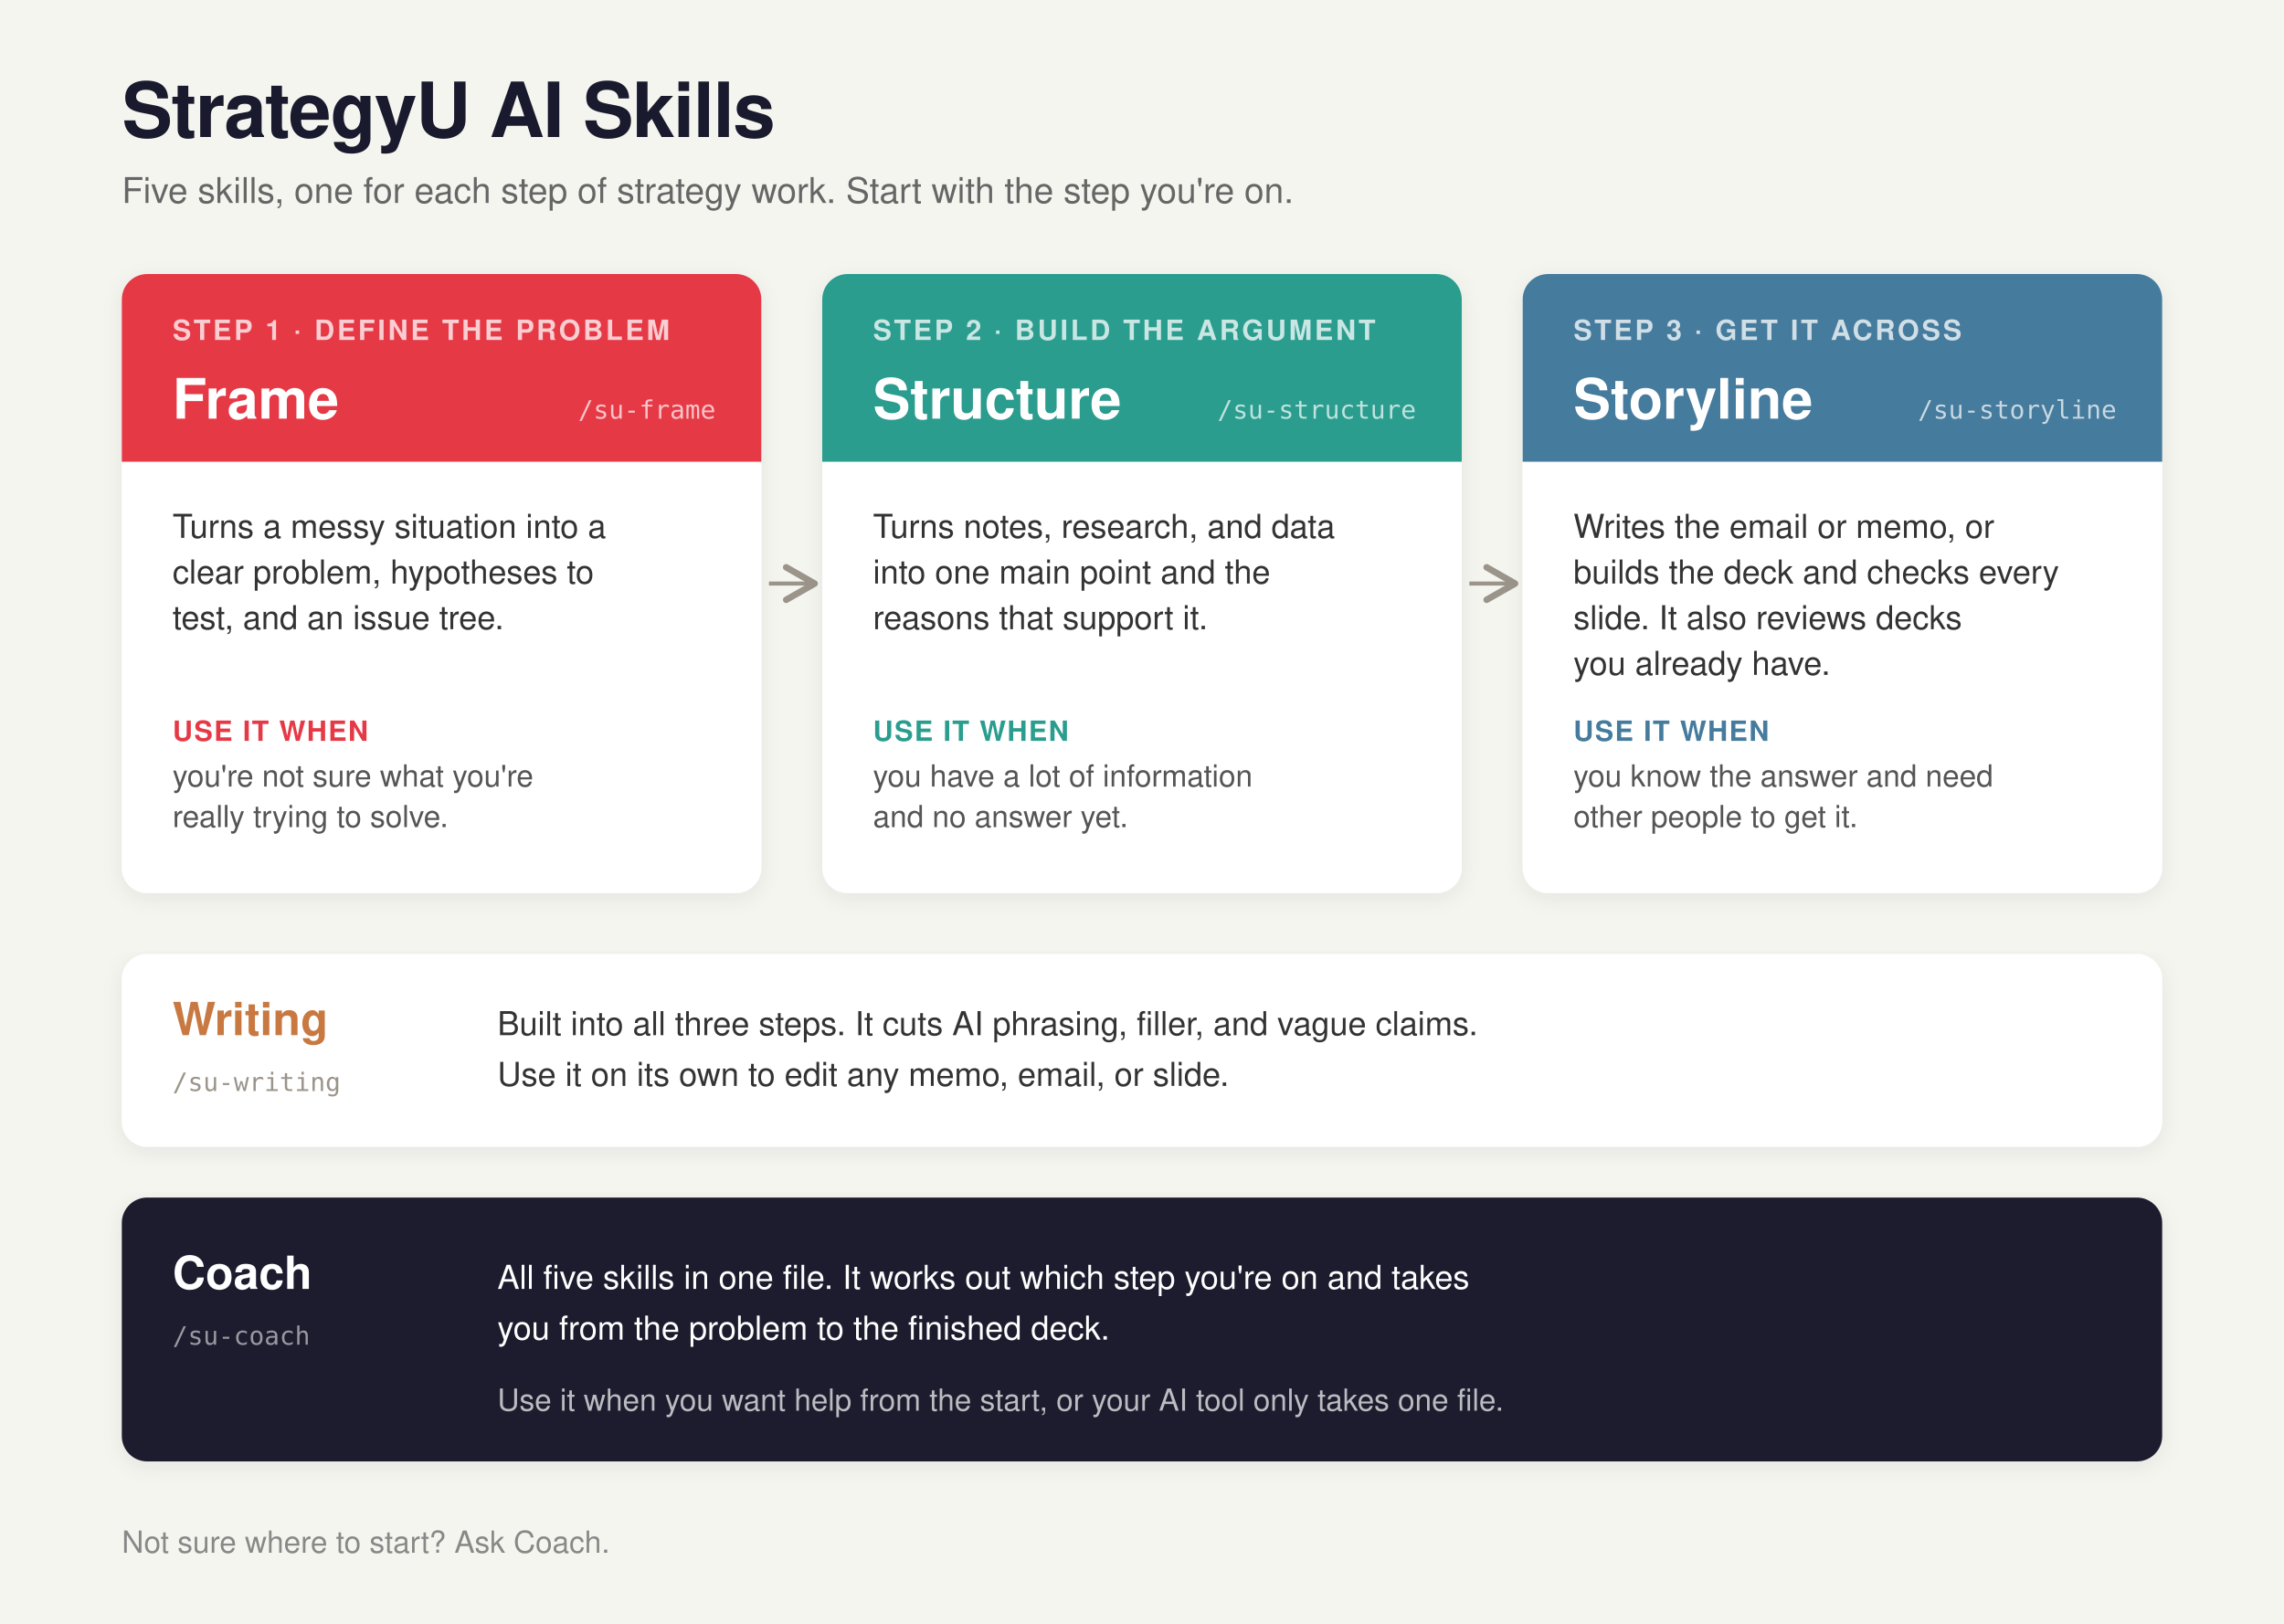
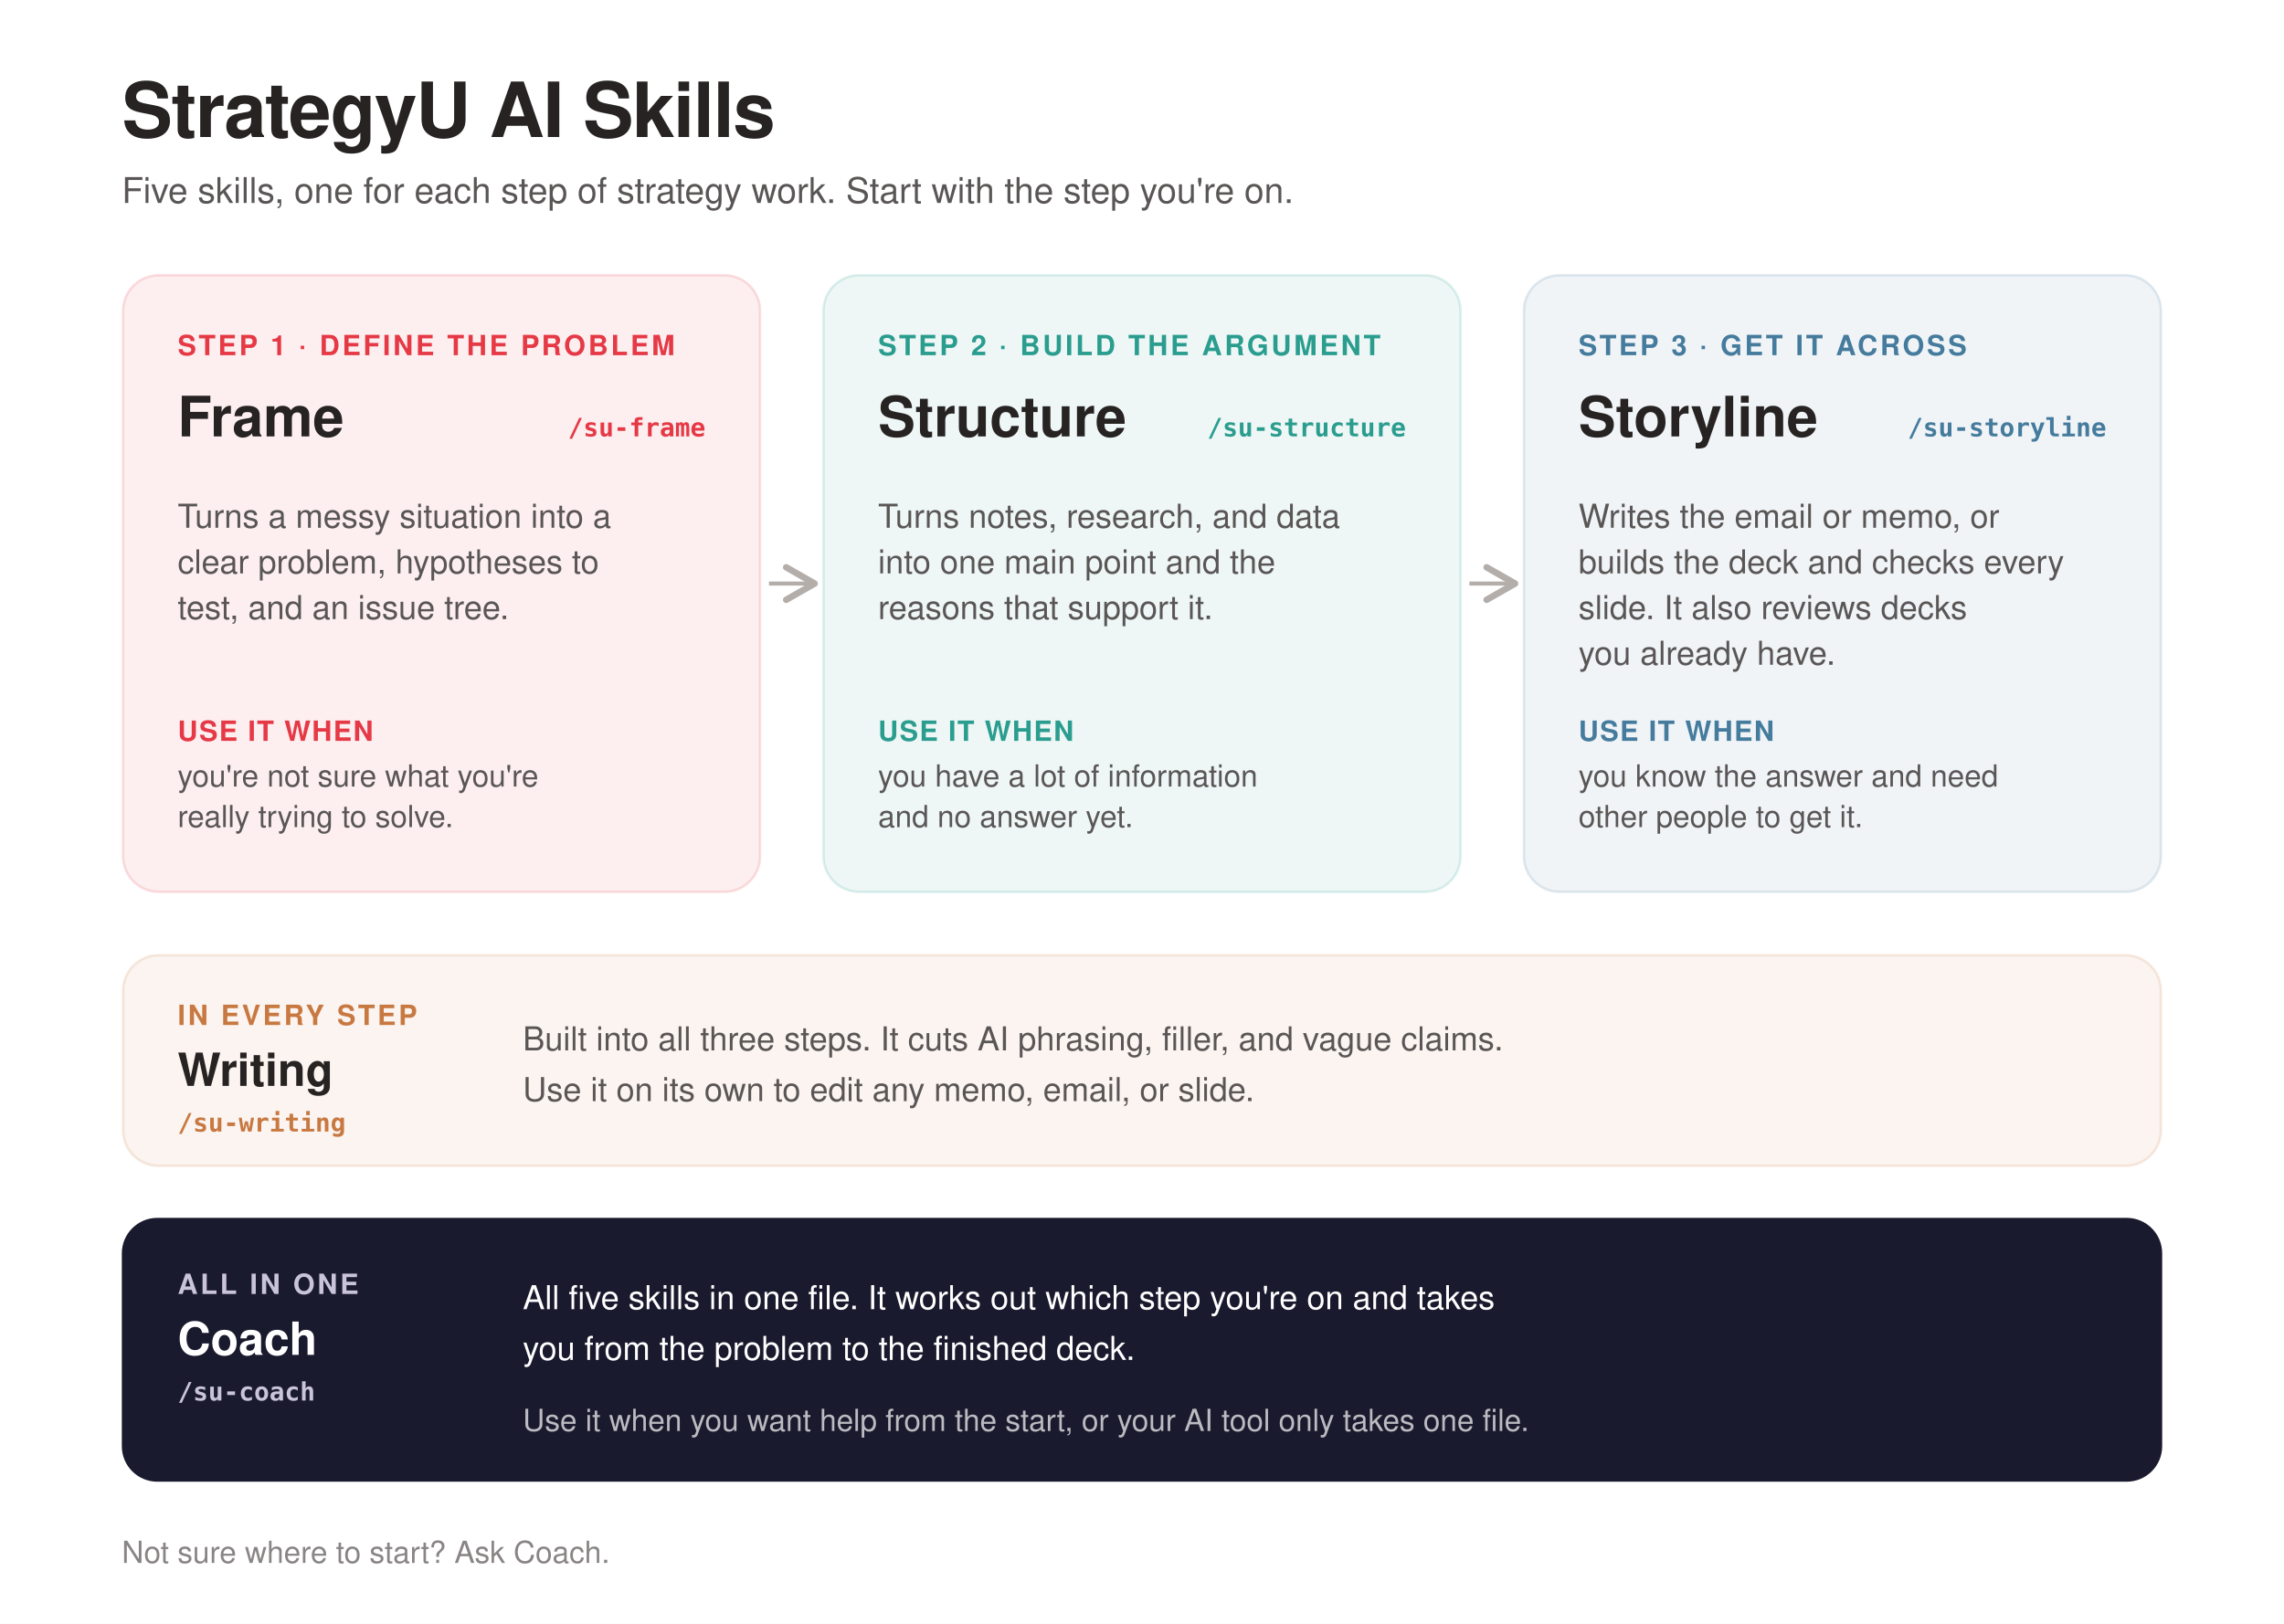
<svg xmlns="http://www.w3.org/2000/svg" viewBox="0 0 900 640" font-family="'Helvetica Neue', Helvetica, Arial, sans-serif">
  <defs>
-     <filter id="shadow" x="-4%" y="-4%" width="108%" height="114%">
-       <feDropShadow dx="0" dy="2" stdDeviation="4" flood-color="#000" flood-opacity="0.07" />
-     </filter>
    <marker id="arrow" markerWidth="10" markerHeight="10" refX="8" refY="5" orient="auto">
-       <path d="M1,1 L8,5 L1,9" fill="none" stroke="#9a948a" stroke-width="1.6" stroke-linecap="round" stroke-linejoin="round" />
+       <path d="M1,1 L8,5 L1,9" fill="none" stroke="#b4aeab" stroke-width="1.6" stroke-linecap="round" stroke-linejoin="round" />
    </marker>
  </defs>
-   <rect width="900" height="640" fill="#f5f5f0" />
-   <text x="48" y="54" font-size="30" font-weight="700" fill="#1a1a2e" letter-spacing="-0.5">StrategyU AI Skills</text>
-   <text x="48" y="80" font-size="14" fill="#666">Five skills, one for each step of strategy work. Start with the step you're on.</text>
-   <rect x="48" y="108" width="252" height="244" rx="10" fill="#fff" filter="url(#shadow)" />
-   <path d="M58 108 H290 A10 10 0 0 1 300 118 V182 H48 V118 A10 10 0 0 1 58 108 Z" fill="#E63946" />
-   <text x="68" y="134" font-size="11" font-weight="700" fill="rgba(255,255,255,0.75)" letter-spacing="1">STEP 1 · DEFINE THE PROBLEM</text>
-   <text x="68" y="165" font-size="22" font-weight="700" fill="#fff">Frame</text>
-   <text x="282" y="165" font-size="10" fill="rgba(255,255,255,0.7)" font-family="'SF Mono', Consolas, monospace" text-anchor="end">/su-frame</text>
-   <text x="68" y="212" font-size="13" fill="#333">Turns a messy situation into a</text>
-   <text x="68" y="230" font-size="13" fill="#333">clear problem, hypotheses to</text>
-   <text x="68" y="248" font-size="13" fill="#333">test, and an issue tree.</text>
-   <text x="68" y="292" font-size="11" font-weight="700" fill="#E63946" letter-spacing="0.5">USE IT WHEN</text>
-   <text x="68" y="310" font-size="12" fill="#555">you're not sure what you're</text>
-   <text x="68" y="326" font-size="12" fill="#555">really trying to solve.</text>
-   <line x1="303" y1="230" x2="321" y2="230" stroke="#9a948a" stroke-width="1.6" marker-end="url(#arrow)" />
-   <rect x="324" y="108" width="252" height="244" rx="10" fill="#fff" filter="url(#shadow)" />
-   <path d="M334 108 H566 A10 10 0 0 1 576 118 V182 H324 V118 A10 10 0 0 1 334 108 Z" fill="#2A9D8F" />
-   <text x="344" y="134" font-size="11" font-weight="700" fill="rgba(255,255,255,0.75)" letter-spacing="1">STEP 2 · BUILD THE ARGUMENT</text>
-   <text x="344" y="165" font-size="22" font-weight="700" fill="#fff">Structure</text>
-   <text x="558" y="165" font-size="10" fill="rgba(255,255,255,0.7)" font-family="'SF Mono', Consolas, monospace" text-anchor="end">/su-structure</text>
-   <text x="344" y="212" font-size="13" fill="#333">Turns notes, research, and data</text>
-   <text x="344" y="230" font-size="13" fill="#333">into one main point and the</text>
-   <text x="344" y="248" font-size="13" fill="#333">reasons that support it.</text>
-   <text x="344" y="292" font-size="11" font-weight="700" fill="#2A9D8F" letter-spacing="0.5">USE IT WHEN</text>
-   <text x="344" y="310" font-size="12" fill="#555">you have a lot of information</text>
-   <text x="344" y="326" font-size="12" fill="#555">and no answer yet.</text>
-   <line x1="579" y1="230" x2="597" y2="230" stroke="#9a948a" stroke-width="1.6" marker-end="url(#arrow)" />
-   <rect x="600" y="108" width="252" height="244" rx="10" fill="#fff" filter="url(#shadow)" />
-   <path d="M610 108 H842 A10 10 0 0 1 852 118 V182 H600 V118 A10 10 0 0 1 610 108 Z" fill="#457B9D" />
-   <text x="620" y="134" font-size="11" font-weight="700" fill="rgba(255,255,255,0.75)" letter-spacing="1">STEP 3 · GET IT ACROSS</text>
-   <text x="620" y="165" font-size="22" font-weight="700" fill="#fff">Storyline</text>
-   <text x="834" y="165" font-size="10" fill="rgba(255,255,255,0.7)" font-family="'SF Mono', Consolas, monospace" text-anchor="end">/su-storyline</text>
-   <text x="620" y="212" font-size="13" fill="#333">Writes the email or memo, or</text>
-   <text x="620" y="230" font-size="13" fill="#333">builds the deck and checks every</text>
-   <text x="620" y="248" font-size="13" fill="#333">slide. It also reviews decks</text>
-   <text x="620" y="266" font-size="13" fill="#333">you already have.</text>
-   <text x="620" y="292" font-size="11" font-weight="700" fill="#457B9D" letter-spacing="0.5">USE IT WHEN</text>
-   <text x="620" y="310" font-size="12" fill="#555">you know the answer and need</text>
-   <text x="620" y="326" font-size="12" fill="#555">other people to get it.</text>
-   <rect x="48" y="376" width="804" height="76" rx="10" fill="#fff" filter="url(#shadow)" />
-   <text x="68" y="408" font-size="18" font-weight="700" fill="#C87941">Writing</text>
-   <text x="68" y="430" font-size="10" fill="#9a948a" font-family="'SF Mono', Consolas, monospace">/su-writing</text>
-   <text x="196" y="408" font-size="13" fill="#333">Built into all three steps. It cuts AI phrasing, filler, and vague claims.</text>
-   <text x="196" y="428" font-size="13" fill="#333">Use it on its own to edit any memo, email, or slide.</text>
-   <rect x="48" y="472" width="804" height="104" rx="10" fill="#1A1A2E" filter="url(#shadow)" />
-   <text x="68" y="508" font-size="18" font-weight="700" fill="#fff">Coach</text>
-   <text x="68" y="530" font-size="10" fill="rgba(255,255,255,0.55)" font-family="'SF Mono', Consolas, monospace">/su-coach</text>
-   <text x="196" y="508" font-size="13" fill="#fff">All five skills in one file. It works out which step you're on and takes</text>
-   <text x="196" y="528" font-size="13" fill="#fff">you from the problem to the finished deck.</text>
-   <text x="196" y="556" font-size="12" fill="rgba(255,255,255,0.7)">Use it when you want help from the start, or your AI tool only takes one file.</text>
-   <text x="48" y="612" font-size="12" fill="#888">Not sure where to start? Ask Coach.</text>
+   <rect width="900" height="640" fill="#fff" />
+   <text x="48" y="54" font-size="30" font-weight="700" fill="#272323" letter-spacing="-0.5">StrategyU AI Skills</text>
+   <text x="48" y="80" font-size="14" fill="#5a5656">Five skills, one for each step of strategy work. Start with the step you're on.</text>
+   <rect x="48.5" y="108.5" width="251" height="243" rx="14" fill="#FDEFF0" stroke="#E63946" stroke-opacity="0.16" />
+   <text x="70" y="140" font-size="11" font-weight="700" fill="#E63946" letter-spacing="1">STEP 1 · DEFINE THE PROBLEM</text>
+   <text x="70" y="172" font-size="22" font-weight="700" fill="#272323">Frame</text>
+   <text x="278" y="172" font-size="10" font-weight="600" fill="#E63946" font-family="'SF Mono', Consolas, monospace" text-anchor="end">/su-frame</text>
+   <text x="70" y="208" font-size="13" fill="#5a5656">Turns a messy situation into a</text>
+   <text x="70" y="226" font-size="13" fill="#5a5656">clear problem, hypotheses to</text>
+   <text x="70" y="244" font-size="13" fill="#5a5656">test, and an issue tree.</text>
+   <text x="70" y="292" font-size="11" font-weight="700" fill="#E63946" letter-spacing="0.5">USE IT WHEN</text>
+   <text x="70" y="310" font-size="12" fill="#5a5656">you're not sure what you're</text>
+   <text x="70" y="326" font-size="12" fill="#5a5656">really trying to solve.</text>
+   <line x1="303" y1="230" x2="321" y2="230" stroke="#b4aeab" stroke-width="1.6" marker-end="url(#arrow)" />
+   <rect x="324.5" y="108.5" width="251" height="243" rx="14" fill="#EEF7F6" stroke="#2A9D8F" stroke-opacity="0.16" />
+   <text x="346" y="140" font-size="11" font-weight="700" fill="#2A9D8F" letter-spacing="1">STEP 2 · BUILD THE ARGUMENT</text>
+   <text x="346" y="172" font-size="22" font-weight="700" fill="#272323">Structure</text>
+   <text x="554" y="172" font-size="10" font-weight="600" fill="#2A9D8F" font-family="'SF Mono', Consolas, monospace" text-anchor="end">/su-structure</text>
+   <text x="346" y="208" font-size="13" fill="#5a5656">Turns notes, research, and data</text>
+   <text x="346" y="226" font-size="13" fill="#5a5656">into one main point and the</text>
+   <text x="346" y="244" font-size="13" fill="#5a5656">reasons that support it.</text>
+   <text x="346" y="292" font-size="11" font-weight="700" fill="#2A9D8F" letter-spacing="0.5">USE IT WHEN</text>
+   <text x="346" y="310" font-size="12" fill="#5a5656">you have a lot of information</text>
+   <text x="346" y="326" font-size="12" fill="#5a5656">and no answer yet.</text>
+   <line x1="579" y1="230" x2="597" y2="230" stroke="#b4aeab" stroke-width="1.6" marker-end="url(#arrow)" />
+   <rect x="600.5" y="108.5" width="251" height="243" rx="14" fill="#F0F4F7" stroke="#457B9D" stroke-opacity="0.16" />
+   <text x="622" y="140" font-size="11" font-weight="700" fill="#457B9D" letter-spacing="1">STEP 3 · GET IT ACROSS</text>
+   <text x="622" y="172" font-size="22" font-weight="700" fill="#272323">Storyline</text>
+   <text x="830" y="172" font-size="10" font-weight="600" fill="#457B9D" font-family="'SF Mono', Consolas, monospace" text-anchor="end">/su-storyline</text>
+   <text x="622" y="208" font-size="13" fill="#5a5656">Writes the email or memo, or</text>
+   <text x="622" y="226" font-size="13" fill="#5a5656">builds the deck and checks every</text>
+   <text x="622" y="244" font-size="13" fill="#5a5656">slide. It also reviews decks</text>
+   <text x="622" y="262" font-size="13" fill="#5a5656">you already have.</text>
+   <text x="622" y="292" font-size="11" font-weight="700" fill="#457B9D" letter-spacing="0.5">USE IT WHEN</text>
+   <text x="622" y="310" font-size="12" fill="#5a5656">you know the answer and need</text>
+   <text x="622" y="326" font-size="12" fill="#5a5656">other people to get it.</text>
+   <rect x="48.5" y="376.5" width="803" height="83" rx="14" fill="#FBF4F0" stroke="#C87941" stroke-opacity="0.16" />
+   <text x="70" y="404" font-size="11" font-weight="700" fill="#C87941" letter-spacing="1">IN EVERY STEP</text>
+   <text x="70" y="428" font-size="18" font-weight="700" fill="#272323">Writing</text>
+   <text x="70" y="446" font-size="10" font-weight="600" fill="#C87941" font-family="'SF Mono', Consolas, monospace">/su-writing</text>
+   <text x="206" y="414" font-size="13" fill="#5a5656">Built into all three steps. It cuts AI phrasing, filler, and vague claims.</text>
+   <text x="206" y="434" font-size="13" fill="#5a5656">Use it on its own to edit any memo, email, or slide.</text>
+   <rect x="48" y="480" width="804" height="104" rx="14" fill="#1A1A2E" />
+   <text x="70" y="510" font-size="11" font-weight="700" fill="#c9c4d9" letter-spacing="1">ALL IN ONE</text>
+   <text x="70" y="534" font-size="18" font-weight="700" fill="#fff">Coach</text>
+   <text x="70" y="552" font-size="10" font-weight="600" fill="#c9c4d9" font-family="'SF Mono', Consolas, monospace">/su-coach</text>
+   <text x="206" y="516" font-size="13" fill="#fff">All five skills in one file. It works out which step you're on and takes</text>
+   <text x="206" y="536" font-size="13" fill="#fff">you from the problem to the finished deck.</text>
+   <text x="206" y="564" font-size="12" fill="rgba(255,255,255,0.7)">Use it when you want help from the start, or your AI tool only takes one file.</text>
+   <text x="48" y="616" font-size="12" fill="#8a8585">Not sure where to start? Ask Coach.</text>
</svg>
